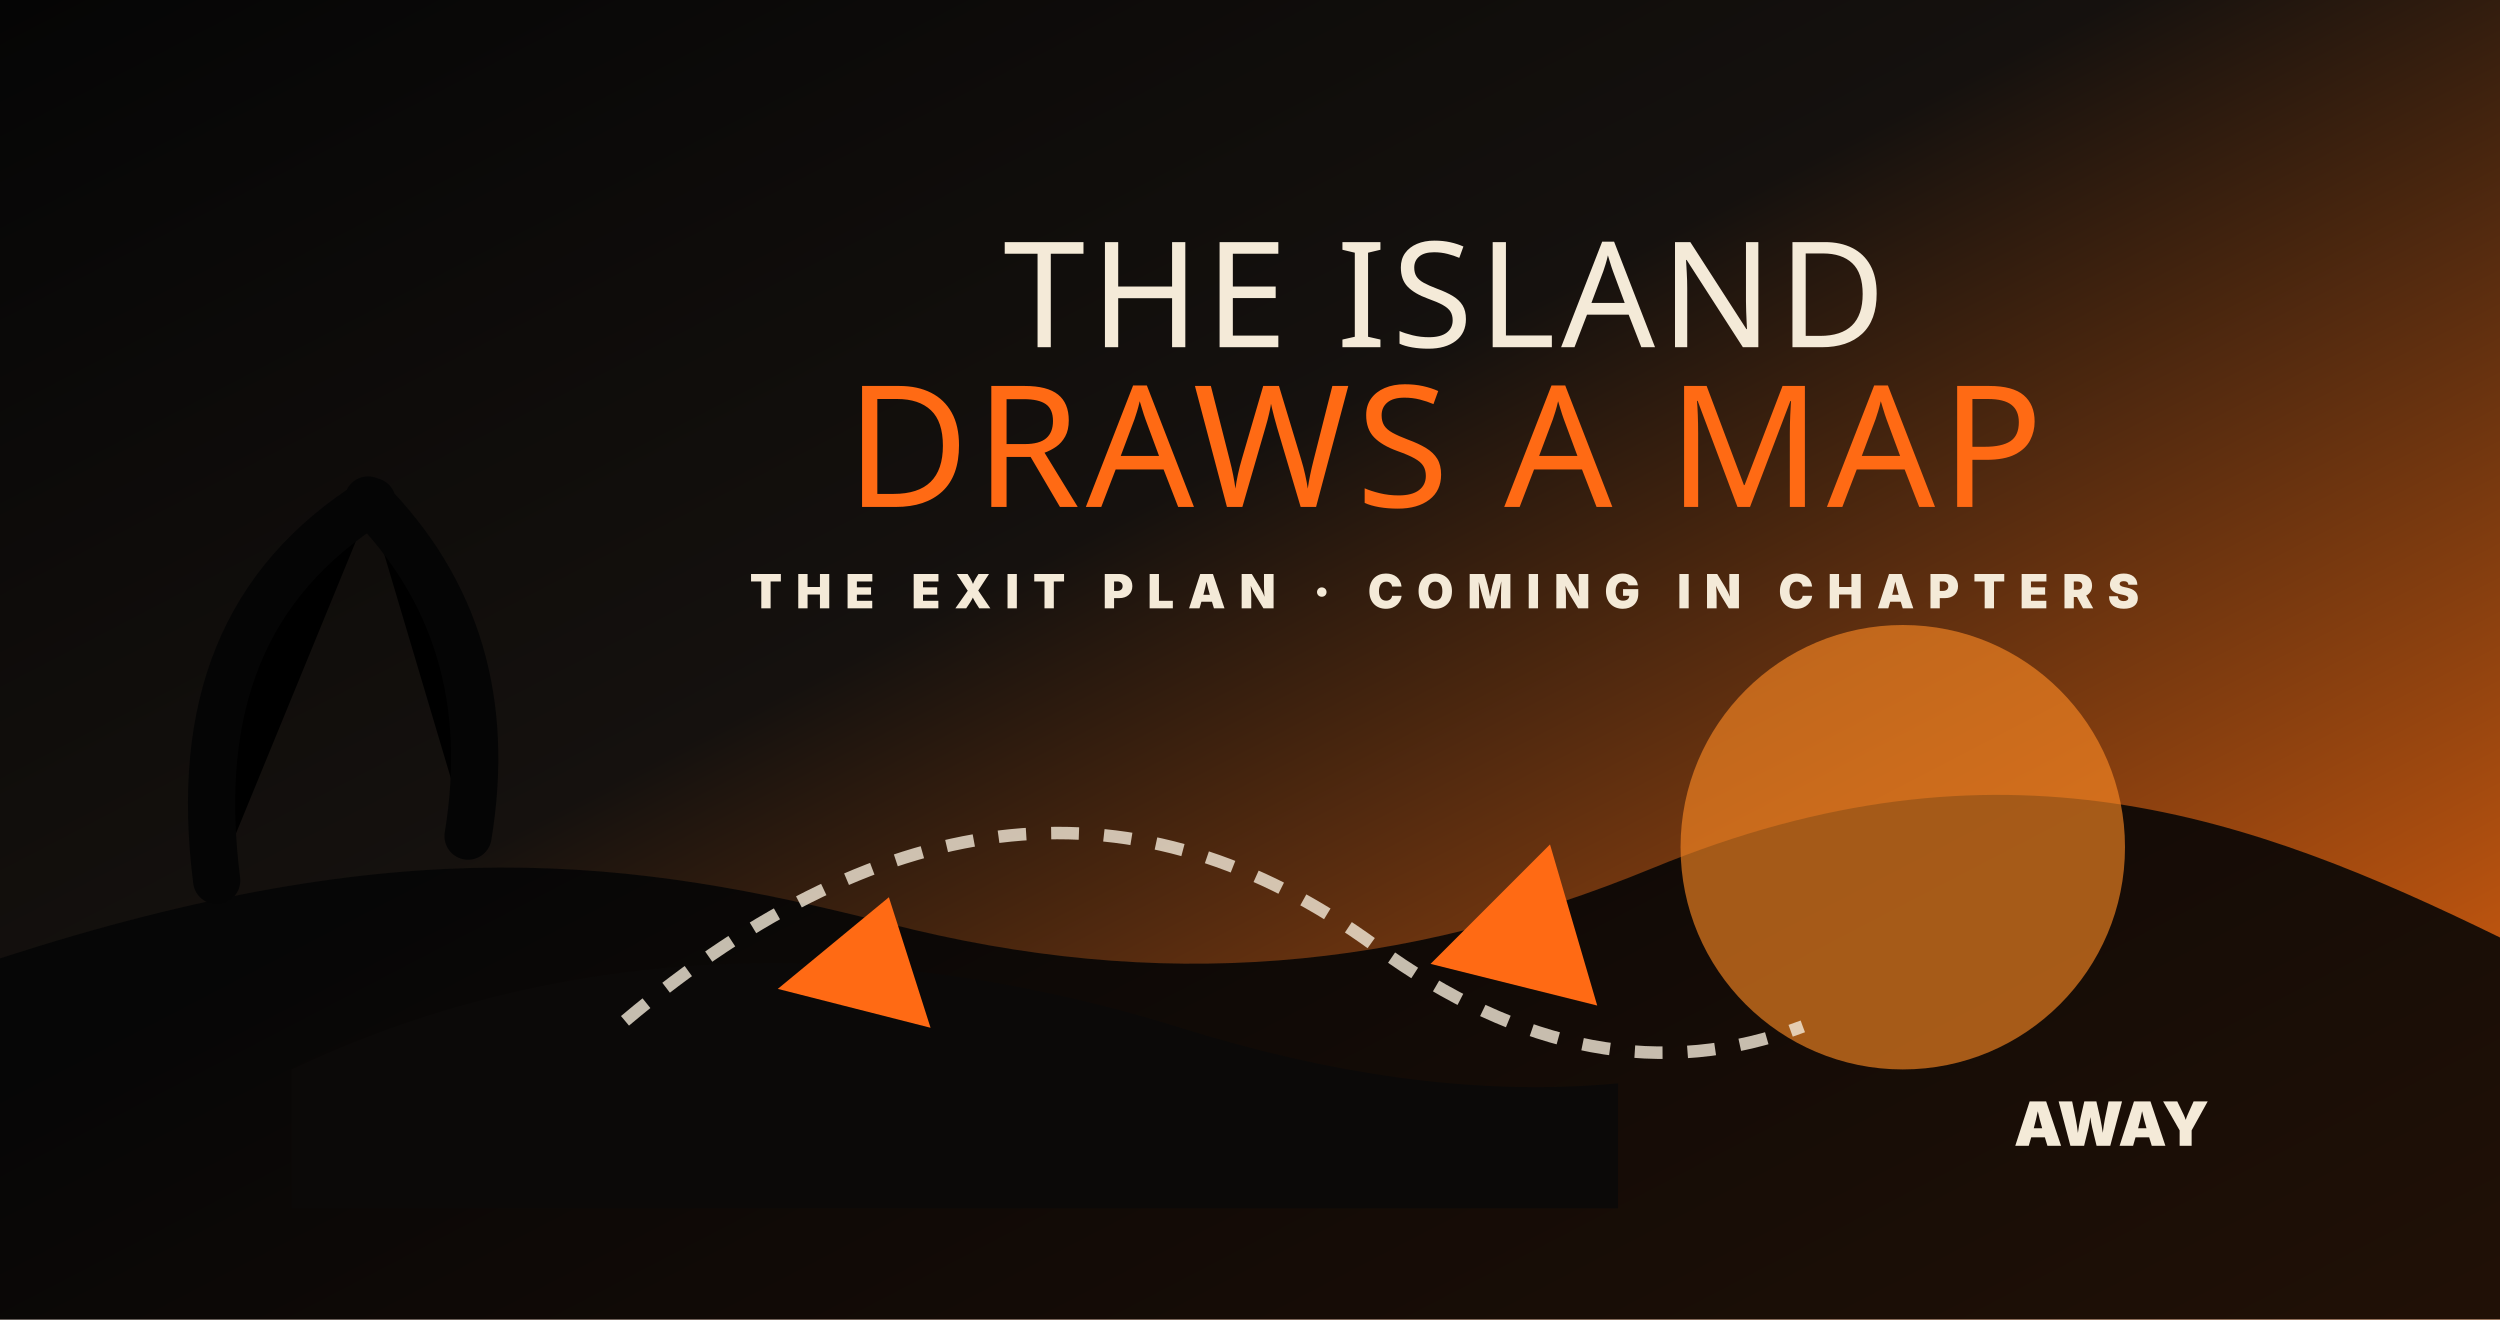
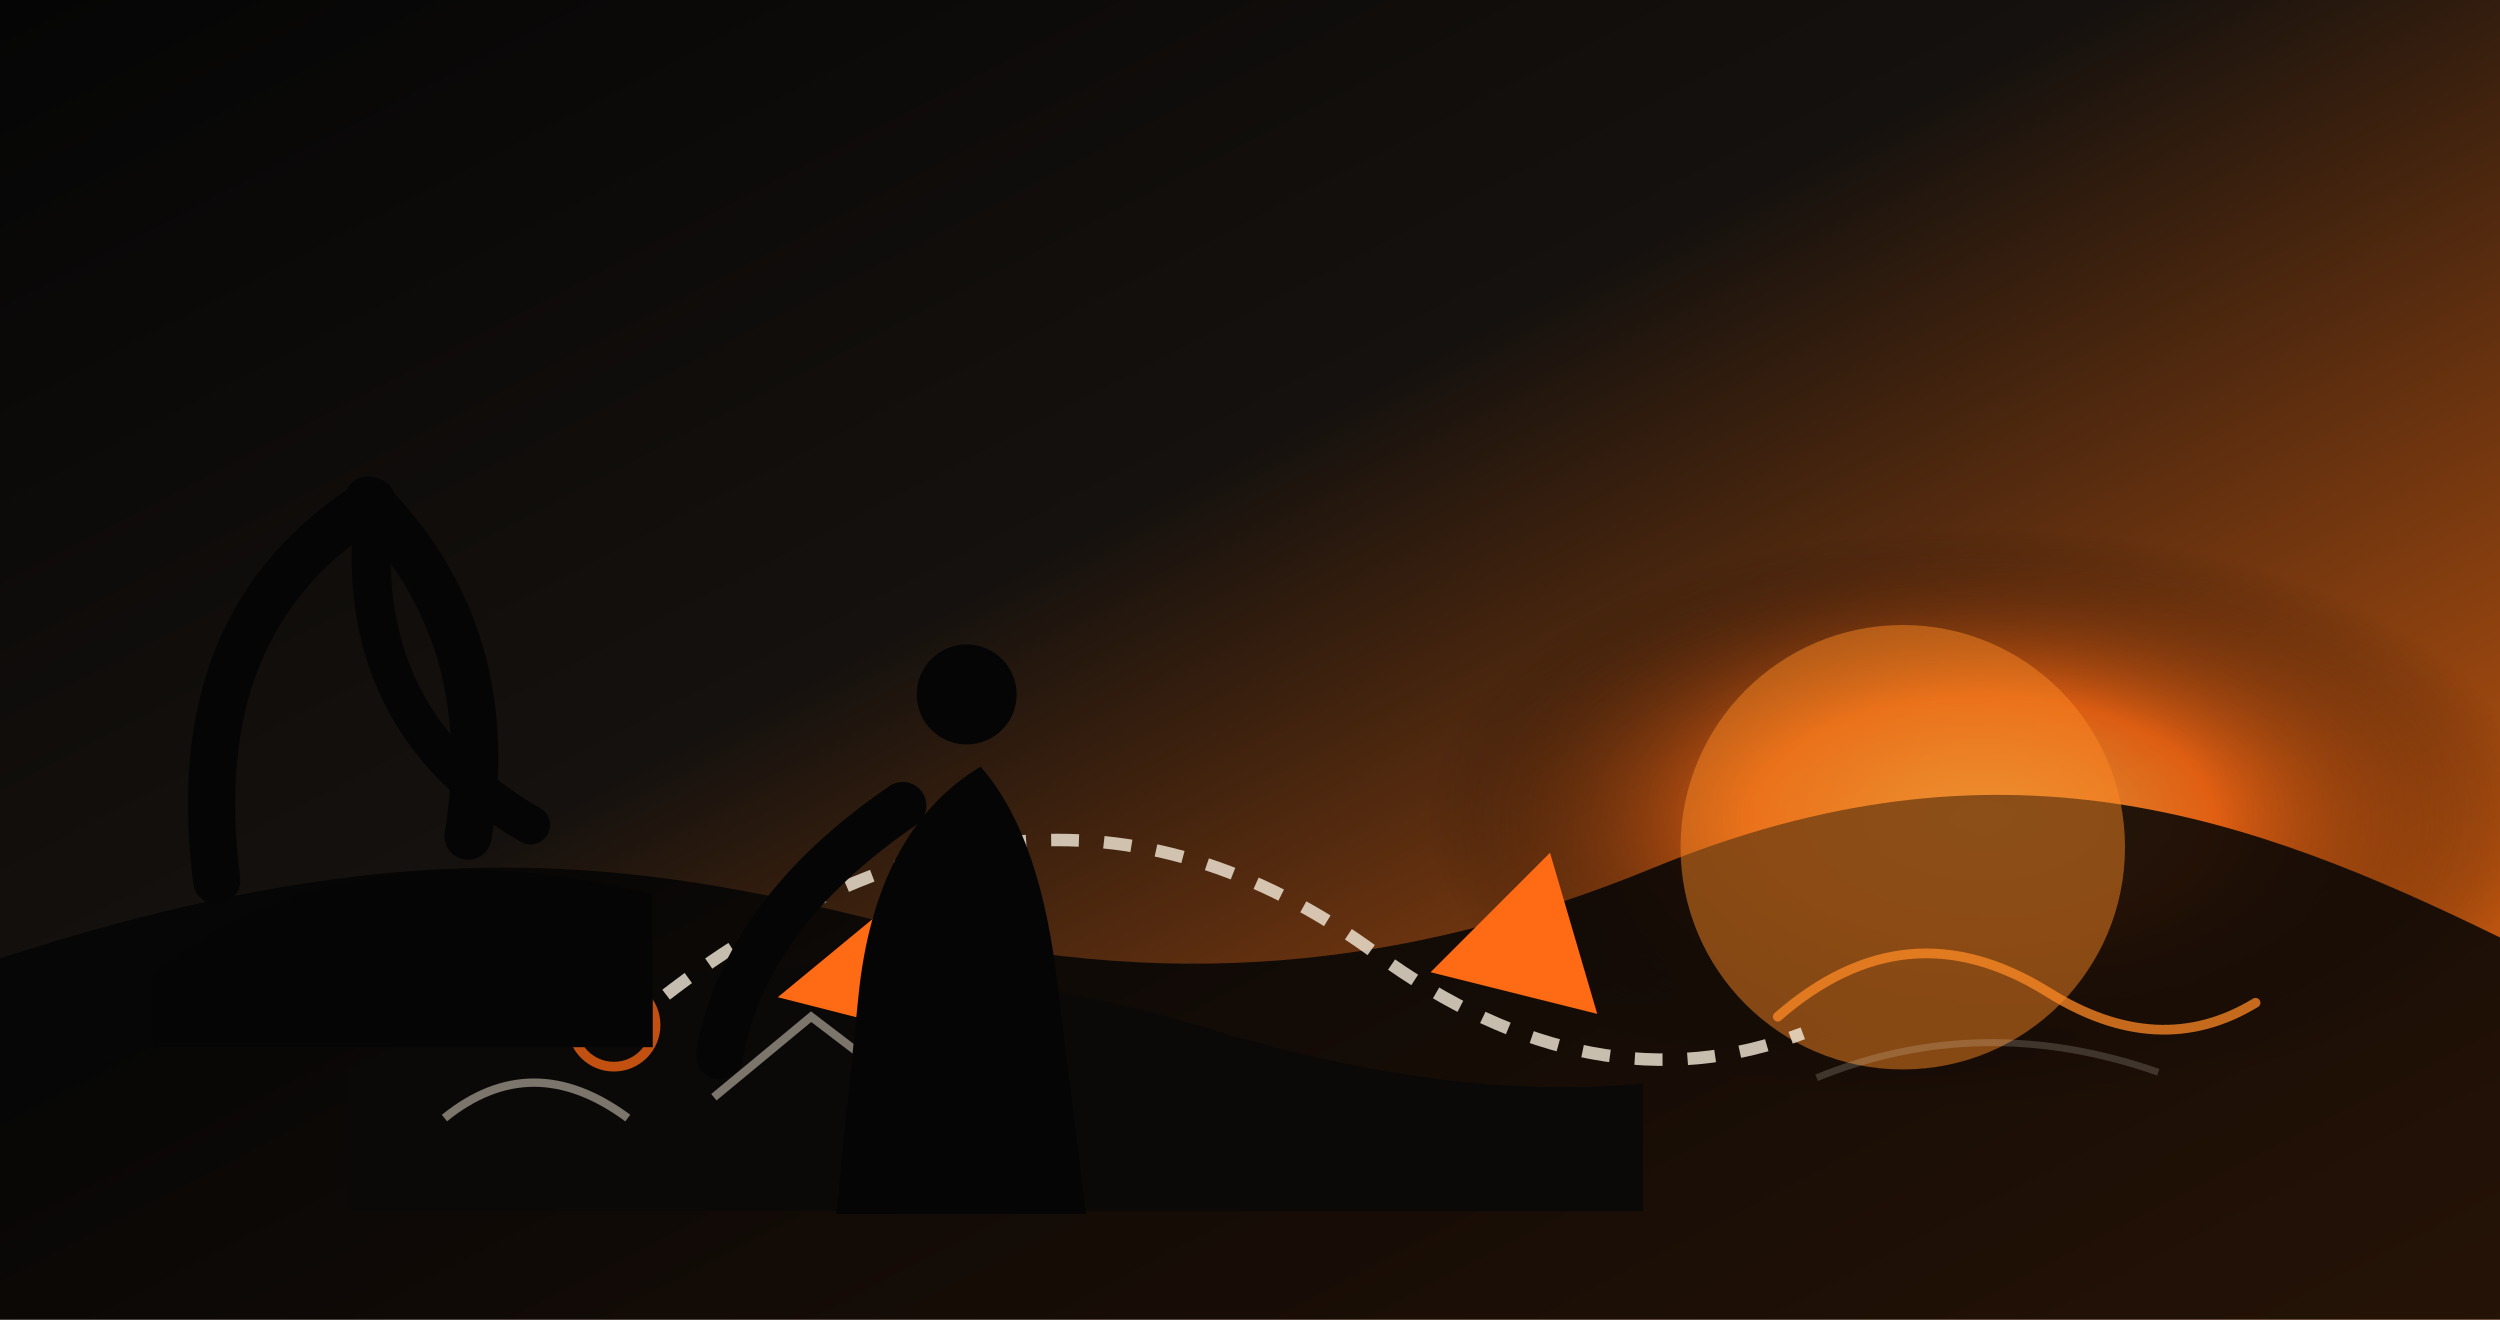
- <svg xmlns="http://www.w3.org/2000/svg" viewBox="0 0 1800 950" role="img" aria-label="AWAY exit plan">
+ <svg xmlns="http://www.w3.org/2000/svg" viewBox="0 0 1800 950" role="img" aria-label="AWAY exit plan background without text">
  <defs>
    <linearGradient id="s" x1="0" y1="0" x2="1" y2="1">
      <stop stop-color="#050505" />
-       <stop offset=".42" stop-color="#15110e" />
+       <stop offset="0.42" stop-color="#15110e" />
      <stop offset="1" stop-color="#f36a10" />
    </linearGradient>
+     <radialGradient id="sun" cx="79%" cy="62%" r="22%">
+       <stop stop-color="#ffb84d" />
+       <stop offset="0.42" stop-color="#ff6a14" />
+       <stop offset="1" stop-color="transparent" />
+     </radialGradient>
  </defs>
  <rect width="1800" height="950" fill="url(#s)" />
-   <path d="M0 690c290-94 455-72 640-25 195 50 370 34 550-40 250-103 430-38 610 50v275H0z" fill="#050505" opacity=".88" />
-   <circle cx="1370" cy="610" r="160" fill="#ff8a24" opacity=".62" />
-   <path d="M210 770c185-88 405-103 640-30 102 32 210 50 315 40v90H210z" fill="#0b0908" />
-   <path d="M450 735c190-160 370-178 540-54 105 77 208 96 308 58" fill="none" stroke="#f4ead8" stroke-width="9" stroke-dasharray="20 18" opacity=".8" />
-   <path d="M640 646l-80 66 110 28zm390 48l86-86 34 116z" fill="#ff6a14" />
-   <path d="M265 360c64 65 88 145 72 242M268 361c-92 58-128 147-112 273" stroke="#050505" stroke-width="34" stroke-linecap="round" />
-   <text x="1040" y="250" text-anchor="middle" font-family="Impact, Anton, Arial Black, sans-serif" font-size="106" fill="#f4ead8" letter-spacing="4">THE ISLAND</text>
-   <text x="1040" y="365" text-anchor="middle" font-family="Impact, Anton, Arial Black, sans-serif" font-size="122" fill="#ff6a14" letter-spacing="4">DRAWS A MAP</text>
-   <text x="1040" y="438" text-anchor="middle" font-family="Inter, Arial, sans-serif" font-size="34" fill="#f4ead8" font-weight="900" letter-spacing="10">THE EXIT PLAN · COMING IN CHAPTERS</text>
-   <text x="1450" y="825" font-family="Inter, Arial, sans-serif" font-size="44" fill="#f4ead8" font-weight="900">AWAY</text>
+   <rect width="1800" height="950" fill="url(#sun)" opacity="0.72" />
+   <g fill="#050505" opacity="0.86">
+     <path d="M0 690c290-94 455-72 640-25 195 50 370 34 550-40 250-103 430-38 610 50v275H0z" />
+     <path d="M0 778c240-58 420-62 640-20 230 44 420 24 650-44 184-54 340-44 510 5v231H0z" opacity="0.9" />
+   </g>
+   <circle cx="1370" cy="610" r="160" fill="#ff8a24" opacity="0.48" />
+   <g transform="translate(0 20)">
+     <path d="M250 750c178-86 388-99 618-30 102 31 210 50 315 40v92H250z" fill="#0b0908" />
+     <path d="M450 720c190-160 370-178 540-54 105 77 208 96 308 58" fill="none" stroke="#f4ead8" stroke-width="9" stroke-dasharray="20 18" opacity="0.8" />
+     <path d="M640 632l-80 66 110 28zm390 48l86-86 34 116z" fill="#ff6a14" />
+     <circle cx="442" cy="718" r="30" fill="none" stroke="#ff6a14" stroke-width="7" opacity="0.75" />
+     <path d="M320 785c42-34 86-34 132 0M514 770l70-58 76 58" fill="none" stroke="#f4ead8" stroke-width="6" opacity="0.48" />
+   </g>
+   <g stroke="#050505" stroke-width="34" stroke-linecap="round" fill="none">
+     <path d="M265 360c64 65 88 145 72 242" />
+     <path d="M268 361c-92 58-128 147-112 273" />
+     <path d="M270 360c-14 106 25 184 112 234" stroke-width="28" />
+   </g>
+   <path d="M110 700c90-70 210-94 360-56v110H110z" fill="#050505" />
+   <g fill="#050505">
+     <path d="M706 552c-50 30-80 85-88 166l-16 156h180l-20-160c-8-74-26-128-56-162z" />
+     <circle cx="696" cy="500" r="36" />
+     <path d="M650 580c-76 52-120 112-132 180" stroke="#050505" stroke-width="34" stroke-linecap="round" fill="none" />
+   </g>
+   <g transform="translate(1280 680)" opacity="0.75">
+     <path d="M0 52c62-54 126-60 194-18 54 34 104 36 150 8" fill="none" stroke="#ff8a24" stroke-width="7" stroke-linecap="round" />
+     <path d="M28 96c78-32 160-34 246-4" fill="none" stroke="#f4ead8" stroke-width="5" stroke-opacity="0.24" />
+   </g>
</svg>
